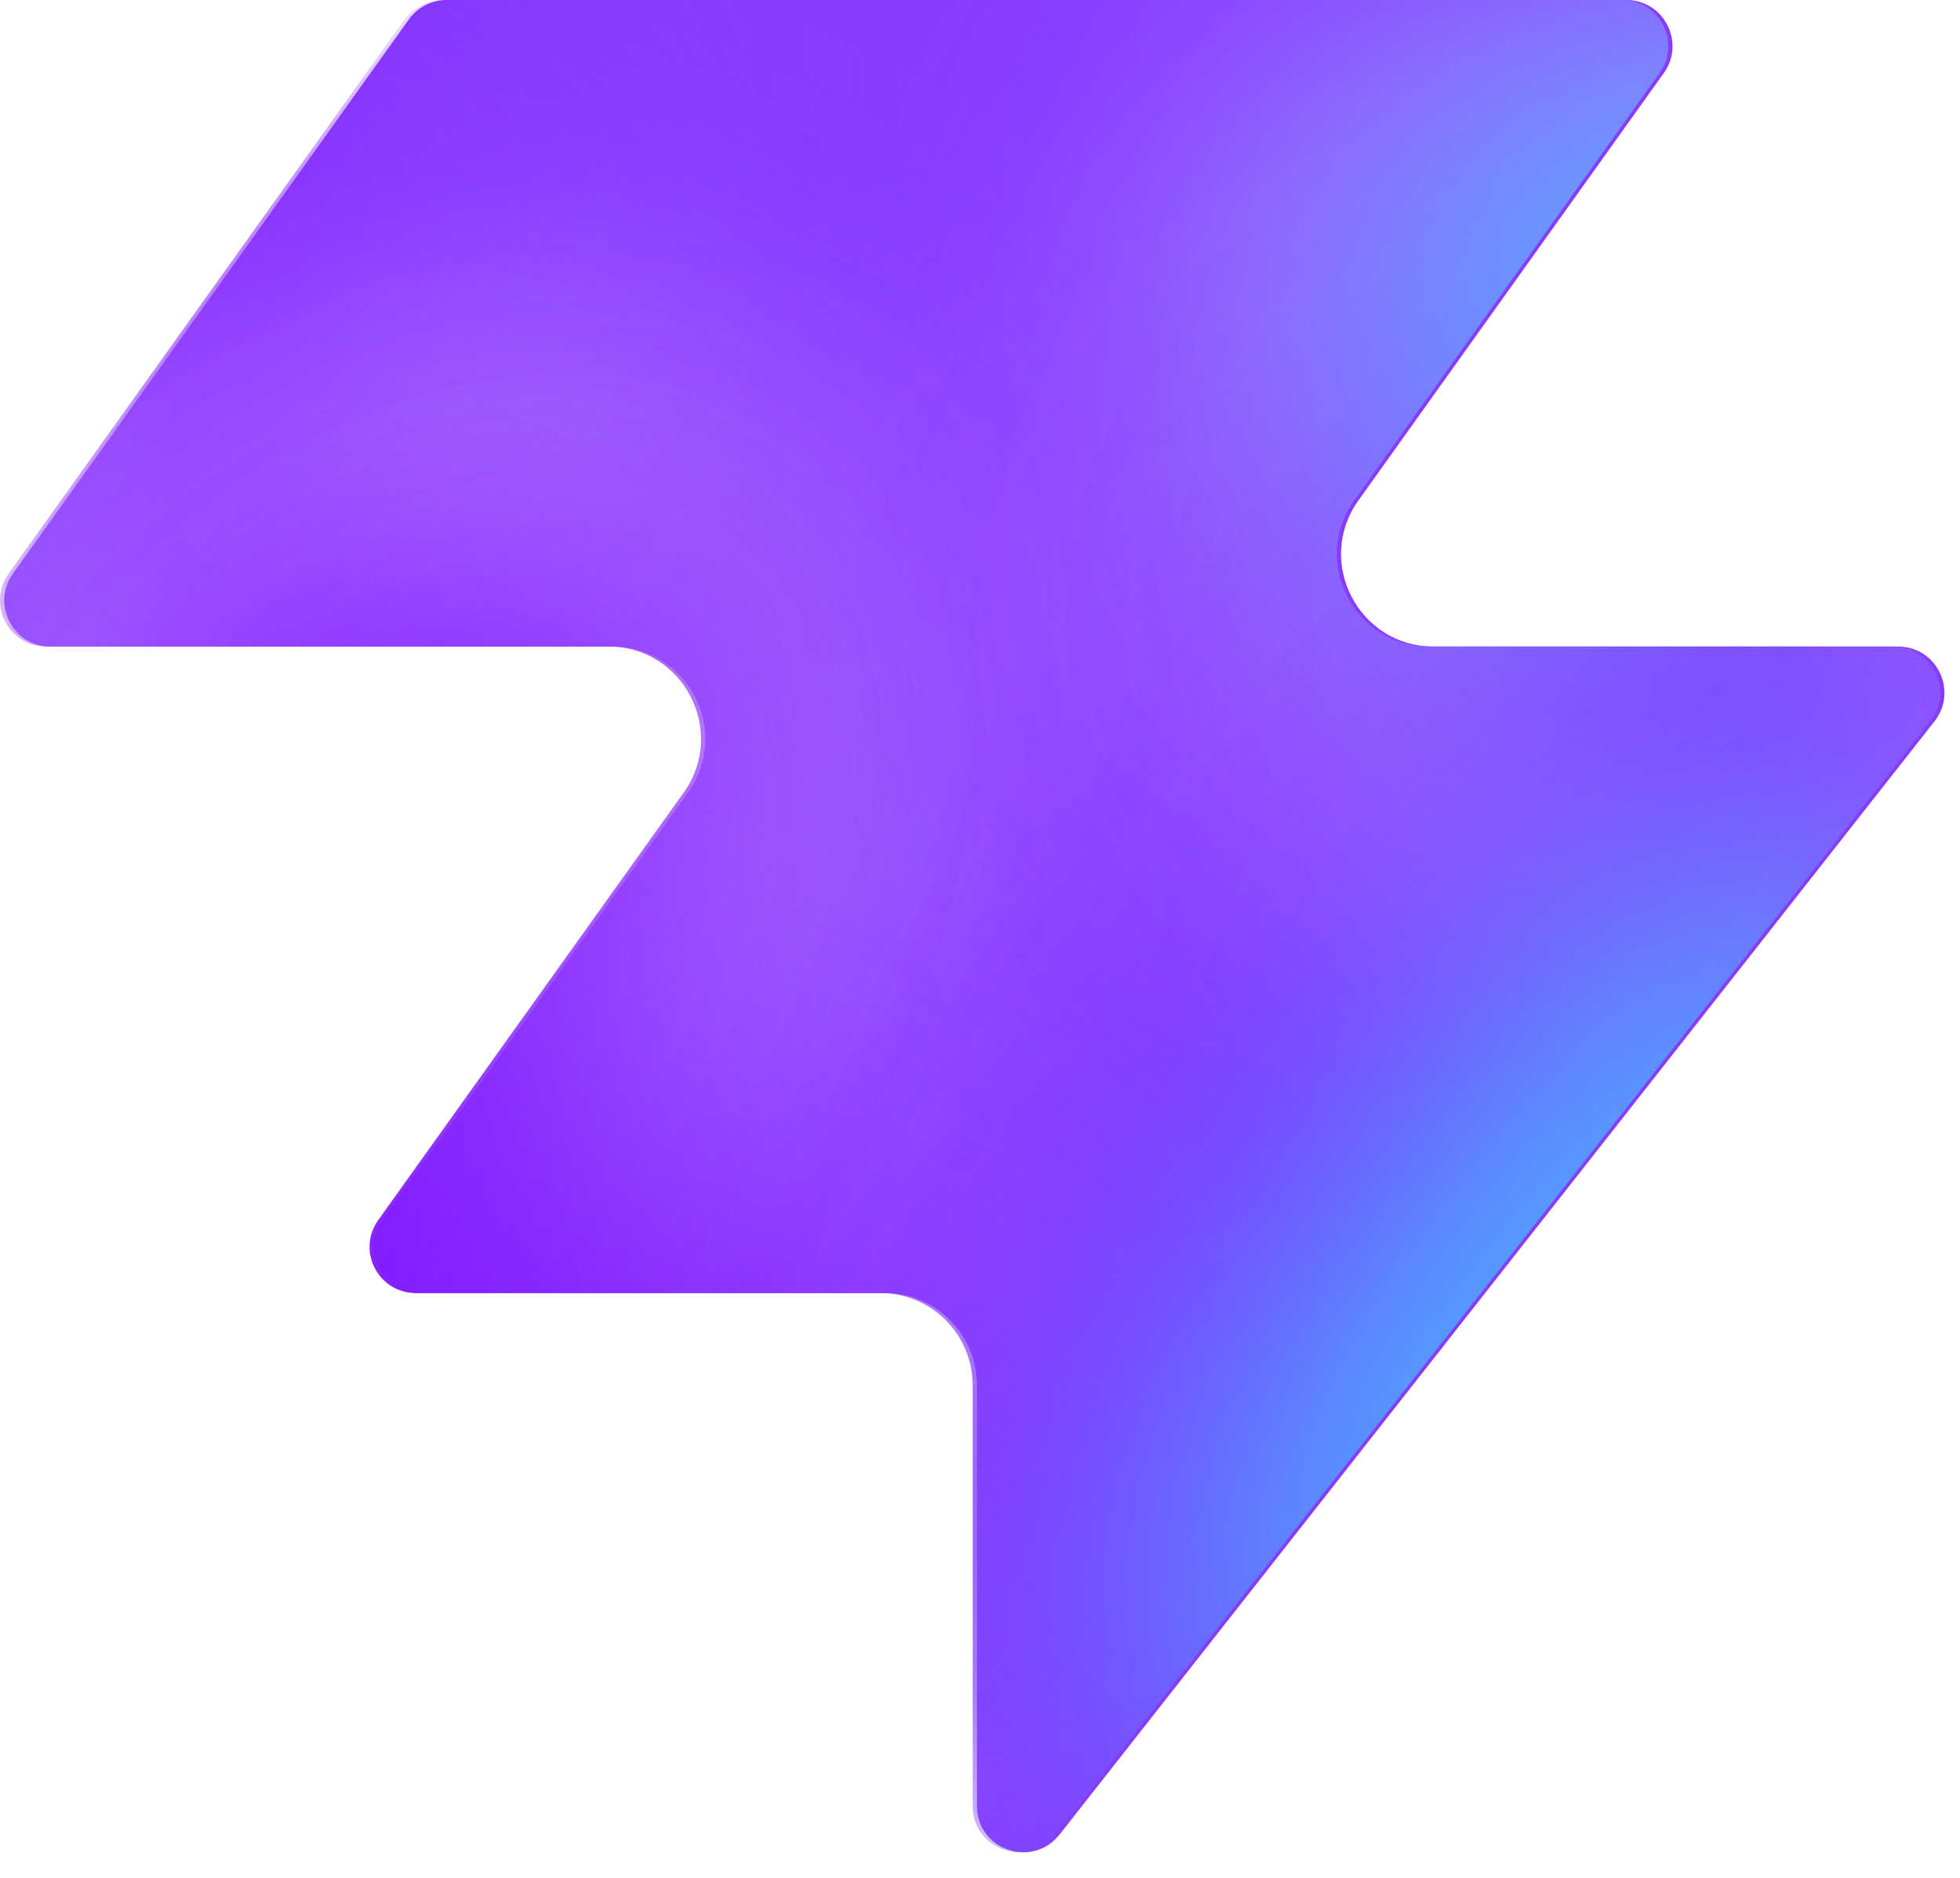
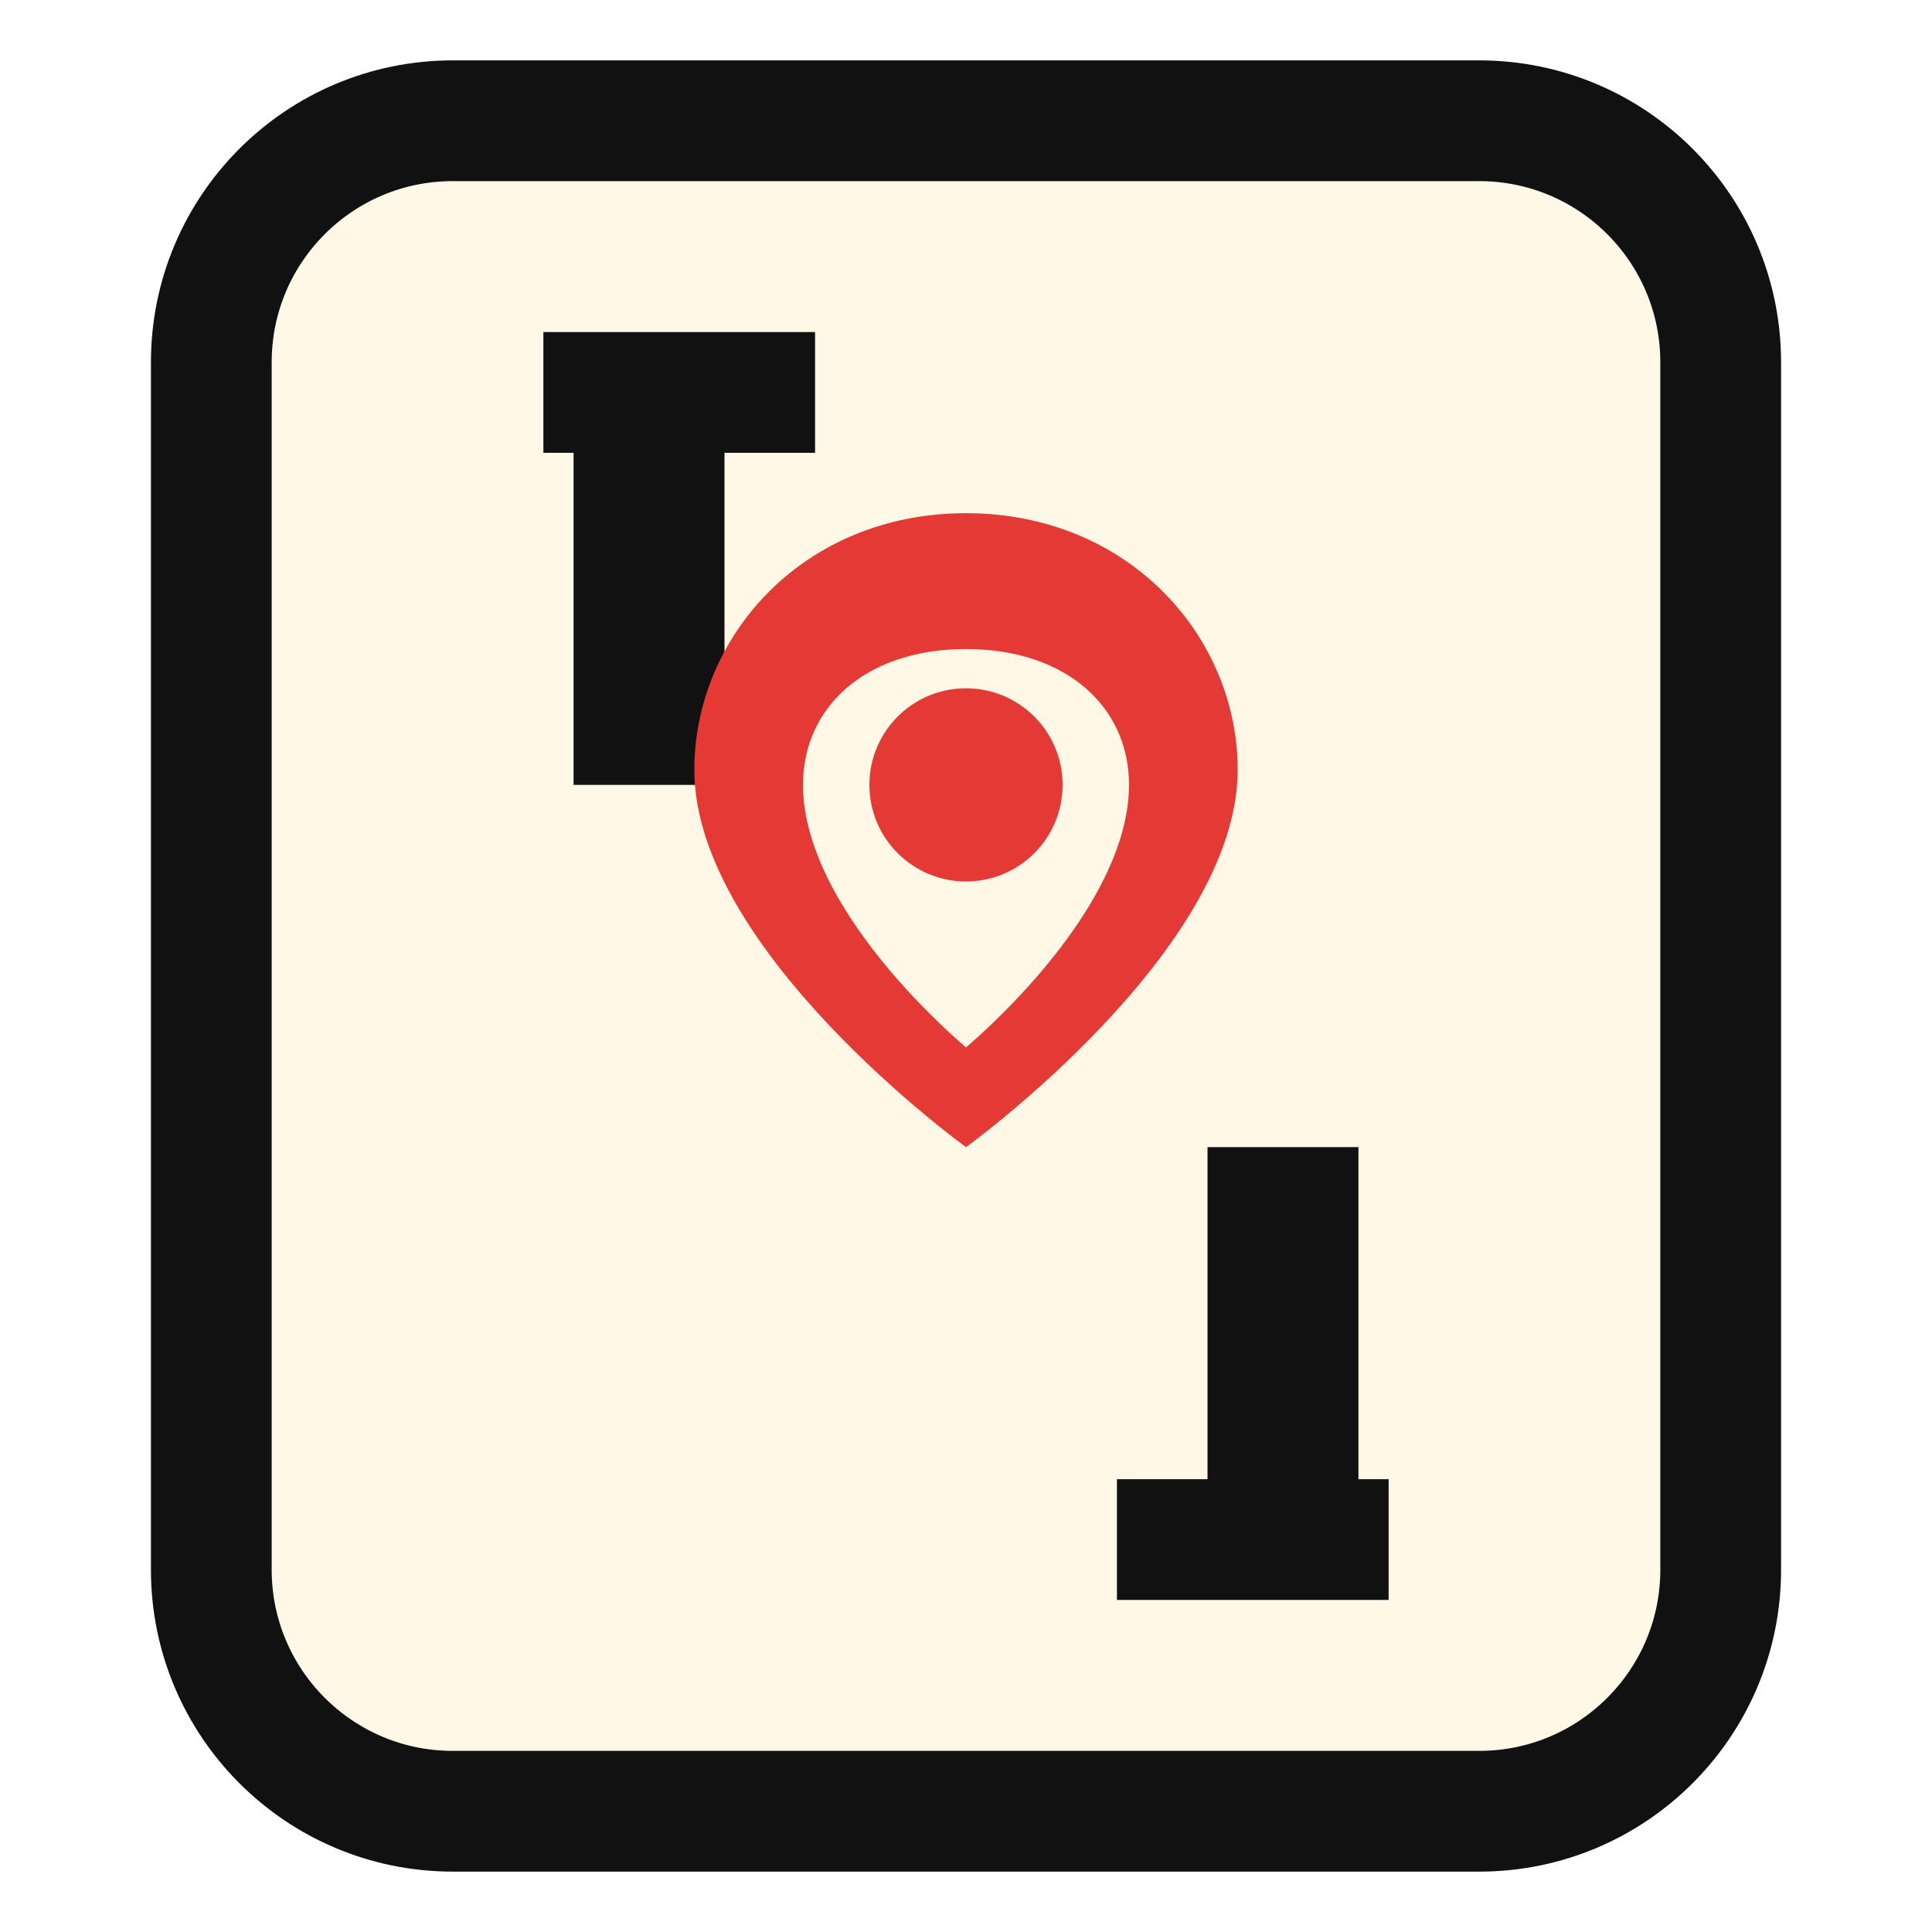
- <svg xmlns="http://www.w3.org/2000/svg" width="48" height="46" fill="none" viewBox="0 0 48 46">
-   <path fill="#863bff" d="M25.946 44.938c-.664.845-2.021.375-2.021-.698V33.937a2.26 2.26 0 0 0-2.262-2.262H10.287c-.92 0-1.456-1.04-.92-1.788l7.48-10.471c1.07-1.497 0-3.578-1.842-3.578H1.237c-.92 0-1.456-1.04-.92-1.788L10.013.474c.214-.297.556-.474.92-.474h28.894c.92 0 1.456 1.04.92 1.788l-7.48 10.471c-1.07 1.498 0 3.579 1.842 3.579h11.377c.943 0 1.473 1.088.89 1.83L25.947 44.94z" style="fill:#863bff;fill:color(display-p3 .525 .23 1);fill-opacity:1" />
-   <mask id="a" width="48" height="46" x="0" y="0" maskUnits="userSpaceOnUse" style="mask-type:alpha">
-     <path fill="#000" d="M25.842 44.938c-.664.844-2.021.375-2.021-.698V33.937a2.26 2.26 0 0 0-2.262-2.262H10.183c-.92 0-1.456-1.04-.92-1.788l7.48-10.471c1.07-1.498 0-3.579-1.842-3.579H1.133c-.92 0-1.456-1.04-.92-1.787L9.91.473c.214-.297.556-.474.92-.474h28.894c.92 0 1.456 1.04.92 1.788l-7.48 10.471c-1.07 1.498 0 3.578 1.842 3.578h11.377c.943 0 1.473 1.088.89 1.832L25.843 44.94z" style="fill:#000;fill-opacity:1" />
-   </mask>
-   <g mask="url(#a)">
-     <g filter="url(#b)">
-       <ellipse cx="5.508" cy="14.704" fill="#ede6ff" rx="5.508" ry="14.704" style="fill:#ede6ff;fill:color(display-p3 .927 .903 1);fill-opacity:1" transform="matrix(.00324 1 1 -.00324 -4.47 31.516)" />
-     </g>
-     <g filter="url(#c)">
-       <ellipse cx="10.399" cy="29.851" fill="#ede6ff" rx="10.399" ry="29.851" style="fill:#ede6ff;fill:color(display-p3 .927 .903 1);fill-opacity:1" transform="matrix(.00324 1 1 -.00324 -39.328 7.883)" />
-     </g>
-     <g filter="url(#d)">
-       <ellipse cx="5.508" cy="30.487" fill="#7e14ff" rx="5.508" ry="30.487" style="fill:#7e14ff;fill:color(display-p3 .492 .077 1);fill-opacity:1" transform="rotate(89.814 -25.913 -14.639)scale(1 -1)" />
-     </g>
-     <g filter="url(#e)">
-       <ellipse cx="5.508" cy="30.599" fill="#7e14ff" rx="5.508" ry="30.599" style="fill:#7e14ff;fill:color(display-p3 .492 .077 1);fill-opacity:1" transform="rotate(89.814 -32.644 -3.334)scale(1 -1)" />
-     </g>
-     <g filter="url(#f)">
-       <ellipse cx="5.508" cy="30.599" fill="#7e14ff" rx="5.508" ry="30.599" style="fill:#7e14ff;fill:color(display-p3 .492 .077 1);fill-opacity:1" transform="matrix(.00324 1 1 -.00324 -34.34 30.47)" />
-     </g>
-     <g filter="url(#g)">
-       <ellipse cx="14.072" cy="22.078" fill="#ede6ff" rx="14.072" ry="22.078" style="fill:#ede6ff;fill:color(display-p3 .927 .903 1);fill-opacity:1" transform="rotate(93.35 24.506 48.493)scale(-1 1)" />
-     </g>
-     <g filter="url(#h)">
-       <ellipse cx="3.47" cy="21.501" fill="#7e14ff" rx="3.47" ry="21.501" style="fill:#7e14ff;fill:color(display-p3 .492 .077 1);fill-opacity:1" transform="rotate(89.009 28.708 47.59)scale(-1 1)" />
-     </g>
-     <g filter="url(#i)">
-       <ellipse cx="3.47" cy="21.501" fill="#7e14ff" rx="3.47" ry="21.501" style="fill:#7e14ff;fill:color(display-p3 .492 .077 1);fill-opacity:1" transform="rotate(89.009 28.708 47.59)scale(-1 1)" />
-     </g>
-     <g filter="url(#j)">
-       <ellipse cx=".387" cy="8.972" fill="#7e14ff" rx="4.407" ry="29.108" style="fill:#7e14ff;fill:color(display-p3 .492 .077 1);fill-opacity:1" transform="rotate(39.51 .387 8.972)" />
-     </g>
-     <g filter="url(#k)">
-       <ellipse cx="47.523" cy="-6.092" fill="#7e14ff" rx="4.407" ry="29.108" style="fill:#7e14ff;fill:color(display-p3 .492 .077 1);fill-opacity:1" transform="rotate(37.892 47.523 -6.092)" />
-     </g>
-     <g filter="url(#l)">
-       <ellipse cx="41.412" cy="6.333" fill="#47bfff" rx="5.971" ry="9.665" style="fill:#47bfff;fill:color(display-p3 .28 .748 1);fill-opacity:1" transform="rotate(37.892 41.412 6.333)" />
-     </g>
-     <g filter="url(#m)">
-       <ellipse cx="-1.879" cy="38.332" fill="#7e14ff" rx="4.407" ry="29.108" style="fill:#7e14ff;fill:color(display-p3 .492 .077 1);fill-opacity:1" transform="rotate(37.892 -1.88 38.332)" />
-     </g>
-     <g filter="url(#n)">
-       <ellipse cx="-1.879" cy="38.332" fill="#7e14ff" rx="4.407" ry="29.108" style="fill:#7e14ff;fill:color(display-p3 .492 .077 1);fill-opacity:1" transform="rotate(37.892 -1.88 38.332)" />
-     </g>
-     <g filter="url(#o)">
-       <ellipse cx="35.651" cy="29.907" fill="#7e14ff" rx="4.407" ry="29.108" style="fill:#7e14ff;fill:color(display-p3 .492 .077 1);fill-opacity:1" transform="rotate(37.892 35.651 29.907)" />
-     </g>
-     <g filter="url(#p)">
-       <ellipse cx="38.418" cy="32.4" fill="#47bfff" rx="5.971" ry="15.297" style="fill:#47bfff;fill:color(display-p3 .28 .748 1);fill-opacity:1" transform="rotate(37.892 38.418 32.4)" />
-     </g>
-   </g>
-   <defs>
-     <filter id="b" width="60.045" height="41.654" x="-19.77" y="16.149" color-interpolation-filters="sRGB" filterUnits="userSpaceOnUse">
-       <feFlood flood-opacity="0" result="BackgroundImageFix" />
-       <feBlend in="SourceGraphic" in2="BackgroundImageFix" result="shape" />
-       <feGaussianBlur result="effect1_foregroundBlur_2002_17158" stdDeviation="7.659" />
-     </filter>
-     <filter id="c" width="90.34" height="51.437" x="-54.613" y="-7.533" color-interpolation-filters="sRGB" filterUnits="userSpaceOnUse">
-       <feFlood flood-opacity="0" result="BackgroundImageFix" />
-       <feBlend in="SourceGraphic" in2="BackgroundImageFix" result="shape" />
-       <feGaussianBlur result="effect1_foregroundBlur_2002_17158" stdDeviation="7.659" />
-     </filter>
-     <filter id="d" width="79.355" height="29.4" x="-49.64" y="2.03" color-interpolation-filters="sRGB" filterUnits="userSpaceOnUse">
-       <feFlood flood-opacity="0" result="BackgroundImageFix" />
-       <feBlend in="SourceGraphic" in2="BackgroundImageFix" result="shape" />
-       <feGaussianBlur result="effect1_foregroundBlur_2002_17158" stdDeviation="4.596" />
-     </filter>
-     <filter id="e" width="79.579" height="29.4" x="-45.045" y="20.029" color-interpolation-filters="sRGB" filterUnits="userSpaceOnUse">
-       <feFlood flood-opacity="0" result="BackgroundImageFix" />
-       <feBlend in="SourceGraphic" in2="BackgroundImageFix" result="shape" />
-       <feGaussianBlur result="effect1_foregroundBlur_2002_17158" stdDeviation="4.596" />
-     </filter>
-     <filter id="f" width="79.579" height="29.4" x="-43.513" y="21.178" color-interpolation-filters="sRGB" filterUnits="userSpaceOnUse">
-       <feFlood flood-opacity="0" result="BackgroundImageFix" />
-       <feBlend in="SourceGraphic" in2="BackgroundImageFix" result="shape" />
-       <feGaussianBlur result="effect1_foregroundBlur_2002_17158" stdDeviation="4.596" />
-     </filter>
-     <filter id="g" width="74.749" height="58.852" x="15.756" y="-17.901" color-interpolation-filters="sRGB" filterUnits="userSpaceOnUse">
-       <feFlood flood-opacity="0" result="BackgroundImageFix" />
-       <feBlend in="SourceGraphic" in2="BackgroundImageFix" result="shape" />
-       <feGaussianBlur result="effect1_foregroundBlur_2002_17158" stdDeviation="7.659" />
-     </filter>
-     <filter id="h" width="61.377" height="25.362" x="23.548" y="2.284" color-interpolation-filters="sRGB" filterUnits="userSpaceOnUse">
-       <feFlood flood-opacity="0" result="BackgroundImageFix" />
-       <feBlend in="SourceGraphic" in2="BackgroundImageFix" result="shape" />
-       <feGaussianBlur result="effect1_foregroundBlur_2002_17158" stdDeviation="4.596" />
-     </filter>
-     <filter id="i" width="61.377" height="25.362" x="23.548" y="2.284" color-interpolation-filters="sRGB" filterUnits="userSpaceOnUse">
-       <feFlood flood-opacity="0" result="BackgroundImageFix" />
-       <feBlend in="SourceGraphic" in2="BackgroundImageFix" result="shape" />
-       <feGaussianBlur result="effect1_foregroundBlur_2002_17158" stdDeviation="4.596" />
-     </filter>
-     <filter id="j" width="56.045" height="63.649" x="-27.636" y="-22.853" color-interpolation-filters="sRGB" filterUnits="userSpaceOnUse">
-       <feFlood flood-opacity="0" result="BackgroundImageFix" />
-       <feBlend in="SourceGraphic" in2="BackgroundImageFix" result="shape" />
-       <feGaussianBlur result="effect1_foregroundBlur_2002_17158" stdDeviation="4.596" />
-     </filter>
-     <filter id="k" width="54.814" height="64.646" x="20.116" y="-38.415" color-interpolation-filters="sRGB" filterUnits="userSpaceOnUse">
-       <feFlood flood-opacity="0" result="BackgroundImageFix" />
-       <feBlend in="SourceGraphic" in2="BackgroundImageFix" result="shape" />
-       <feGaussianBlur result="effect1_foregroundBlur_2002_17158" stdDeviation="4.596" />
-     </filter>
-     <filter id="l" width="33.541" height="35.313" x="24.641" y="-11.323" color-interpolation-filters="sRGB" filterUnits="userSpaceOnUse">
-       <feFlood flood-opacity="0" result="BackgroundImageFix" />
-       <feBlend in="SourceGraphic" in2="BackgroundImageFix" result="shape" />
-       <feGaussianBlur result="effect1_foregroundBlur_2002_17158" stdDeviation="4.596" />
-     </filter>
-     <filter id="m" width="54.814" height="64.646" x="-29.286" y="6.009" color-interpolation-filters="sRGB" filterUnits="userSpaceOnUse">
-       <feFlood flood-opacity="0" result="BackgroundImageFix" />
-       <feBlend in="SourceGraphic" in2="BackgroundImageFix" result="shape" />
-       <feGaussianBlur result="effect1_foregroundBlur_2002_17158" stdDeviation="4.596" />
-     </filter>
-     <filter id="n" width="54.814" height="64.646" x="-29.286" y="6.009" color-interpolation-filters="sRGB" filterUnits="userSpaceOnUse">
-       <feFlood flood-opacity="0" result="BackgroundImageFix" />
-       <feBlend in="SourceGraphic" in2="BackgroundImageFix" result="shape" />
-       <feGaussianBlur result="effect1_foregroundBlur_2002_17158" stdDeviation="4.596" />
-     </filter>
-     <filter id="o" width="54.814" height="64.646" x="8.244" y="-2.416" color-interpolation-filters="sRGB" filterUnits="userSpaceOnUse">
-       <feFlood flood-opacity="0" result="BackgroundImageFix" />
-       <feBlend in="SourceGraphic" in2="BackgroundImageFix" result="shape" />
-       <feGaussianBlur result="effect1_foregroundBlur_2002_17158" stdDeviation="4.596" />
-     </filter>
-     <filter id="p" width="39.409" height="43.623" x="18.713" y="10.588" color-interpolation-filters="sRGB" filterUnits="userSpaceOnUse">
-       <feFlood flood-opacity="0" result="BackgroundImageFix" />
-       <feBlend in="SourceGraphic" in2="BackgroundImageFix" result="shape" />
-       <feGaussianBlur result="effect1_foregroundBlur_2002_17158" stdDeviation="4.596" />
-     </filter>
-   </defs>
+ <svg xmlns="http://www.w3.org/2000/svg" viewBox="0 0 64 64">
+   <rect x="7" y="4" width="50" height="56" rx="8" fill="#fff8e7" stroke="#111111" stroke-width="4" />
+   <path d="M18 11h9v4h-3v11h-5v-11h-1z" fill="#111111" />
+   <path d="M46 53h-9v-4h3V38h5v11h1z" fill="#111111" />
+   <path d="M32 17c-5.4 0-9 4.1-9 8.5 0 6 9 12.5 9 12.5s9-6.5 9-12.5C41 21.1 37.4 17 32 17zm0 17.7c-2.3-2-5.4-5.5-5.4-8.7 0-2.6 2.1-4.5 5.4-4.5s5.4 1.9 5.4 4.5c0 3.2-3.1 6.7-5.4 8.7z" fill="#e53935" />
+   <circle cx="32" cy="26" r="3.2" fill="#e53935" />
</svg>
